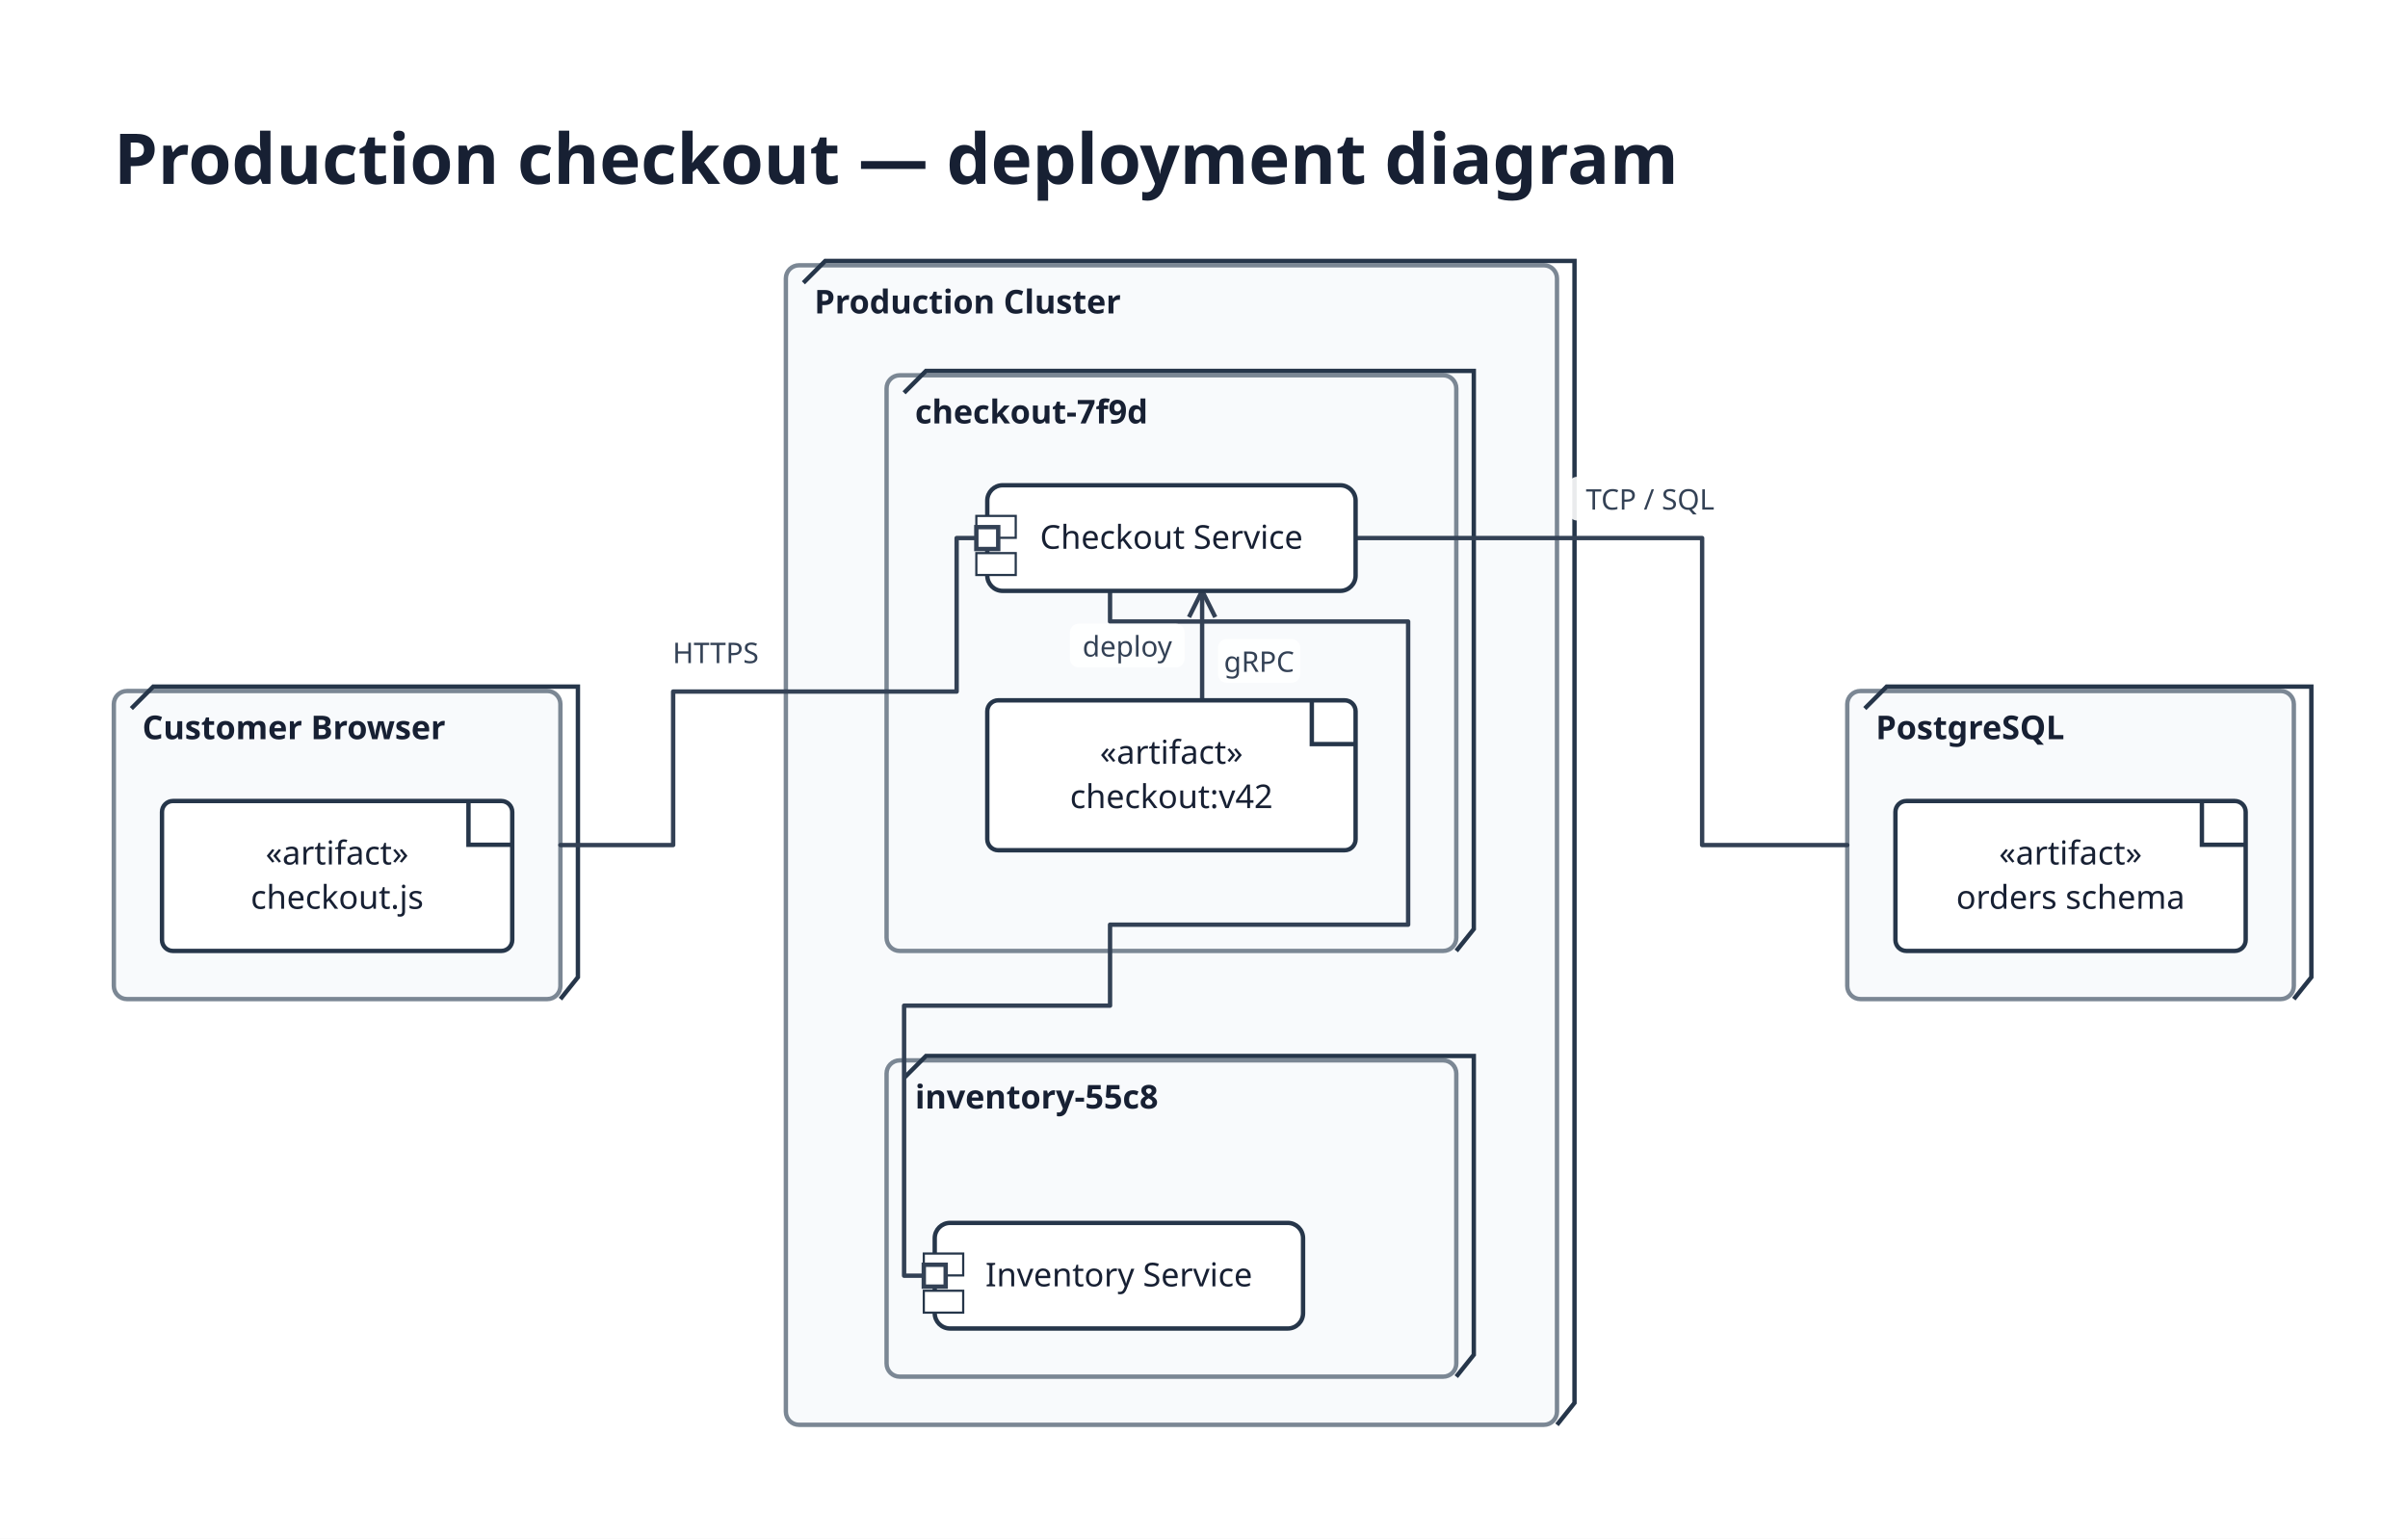
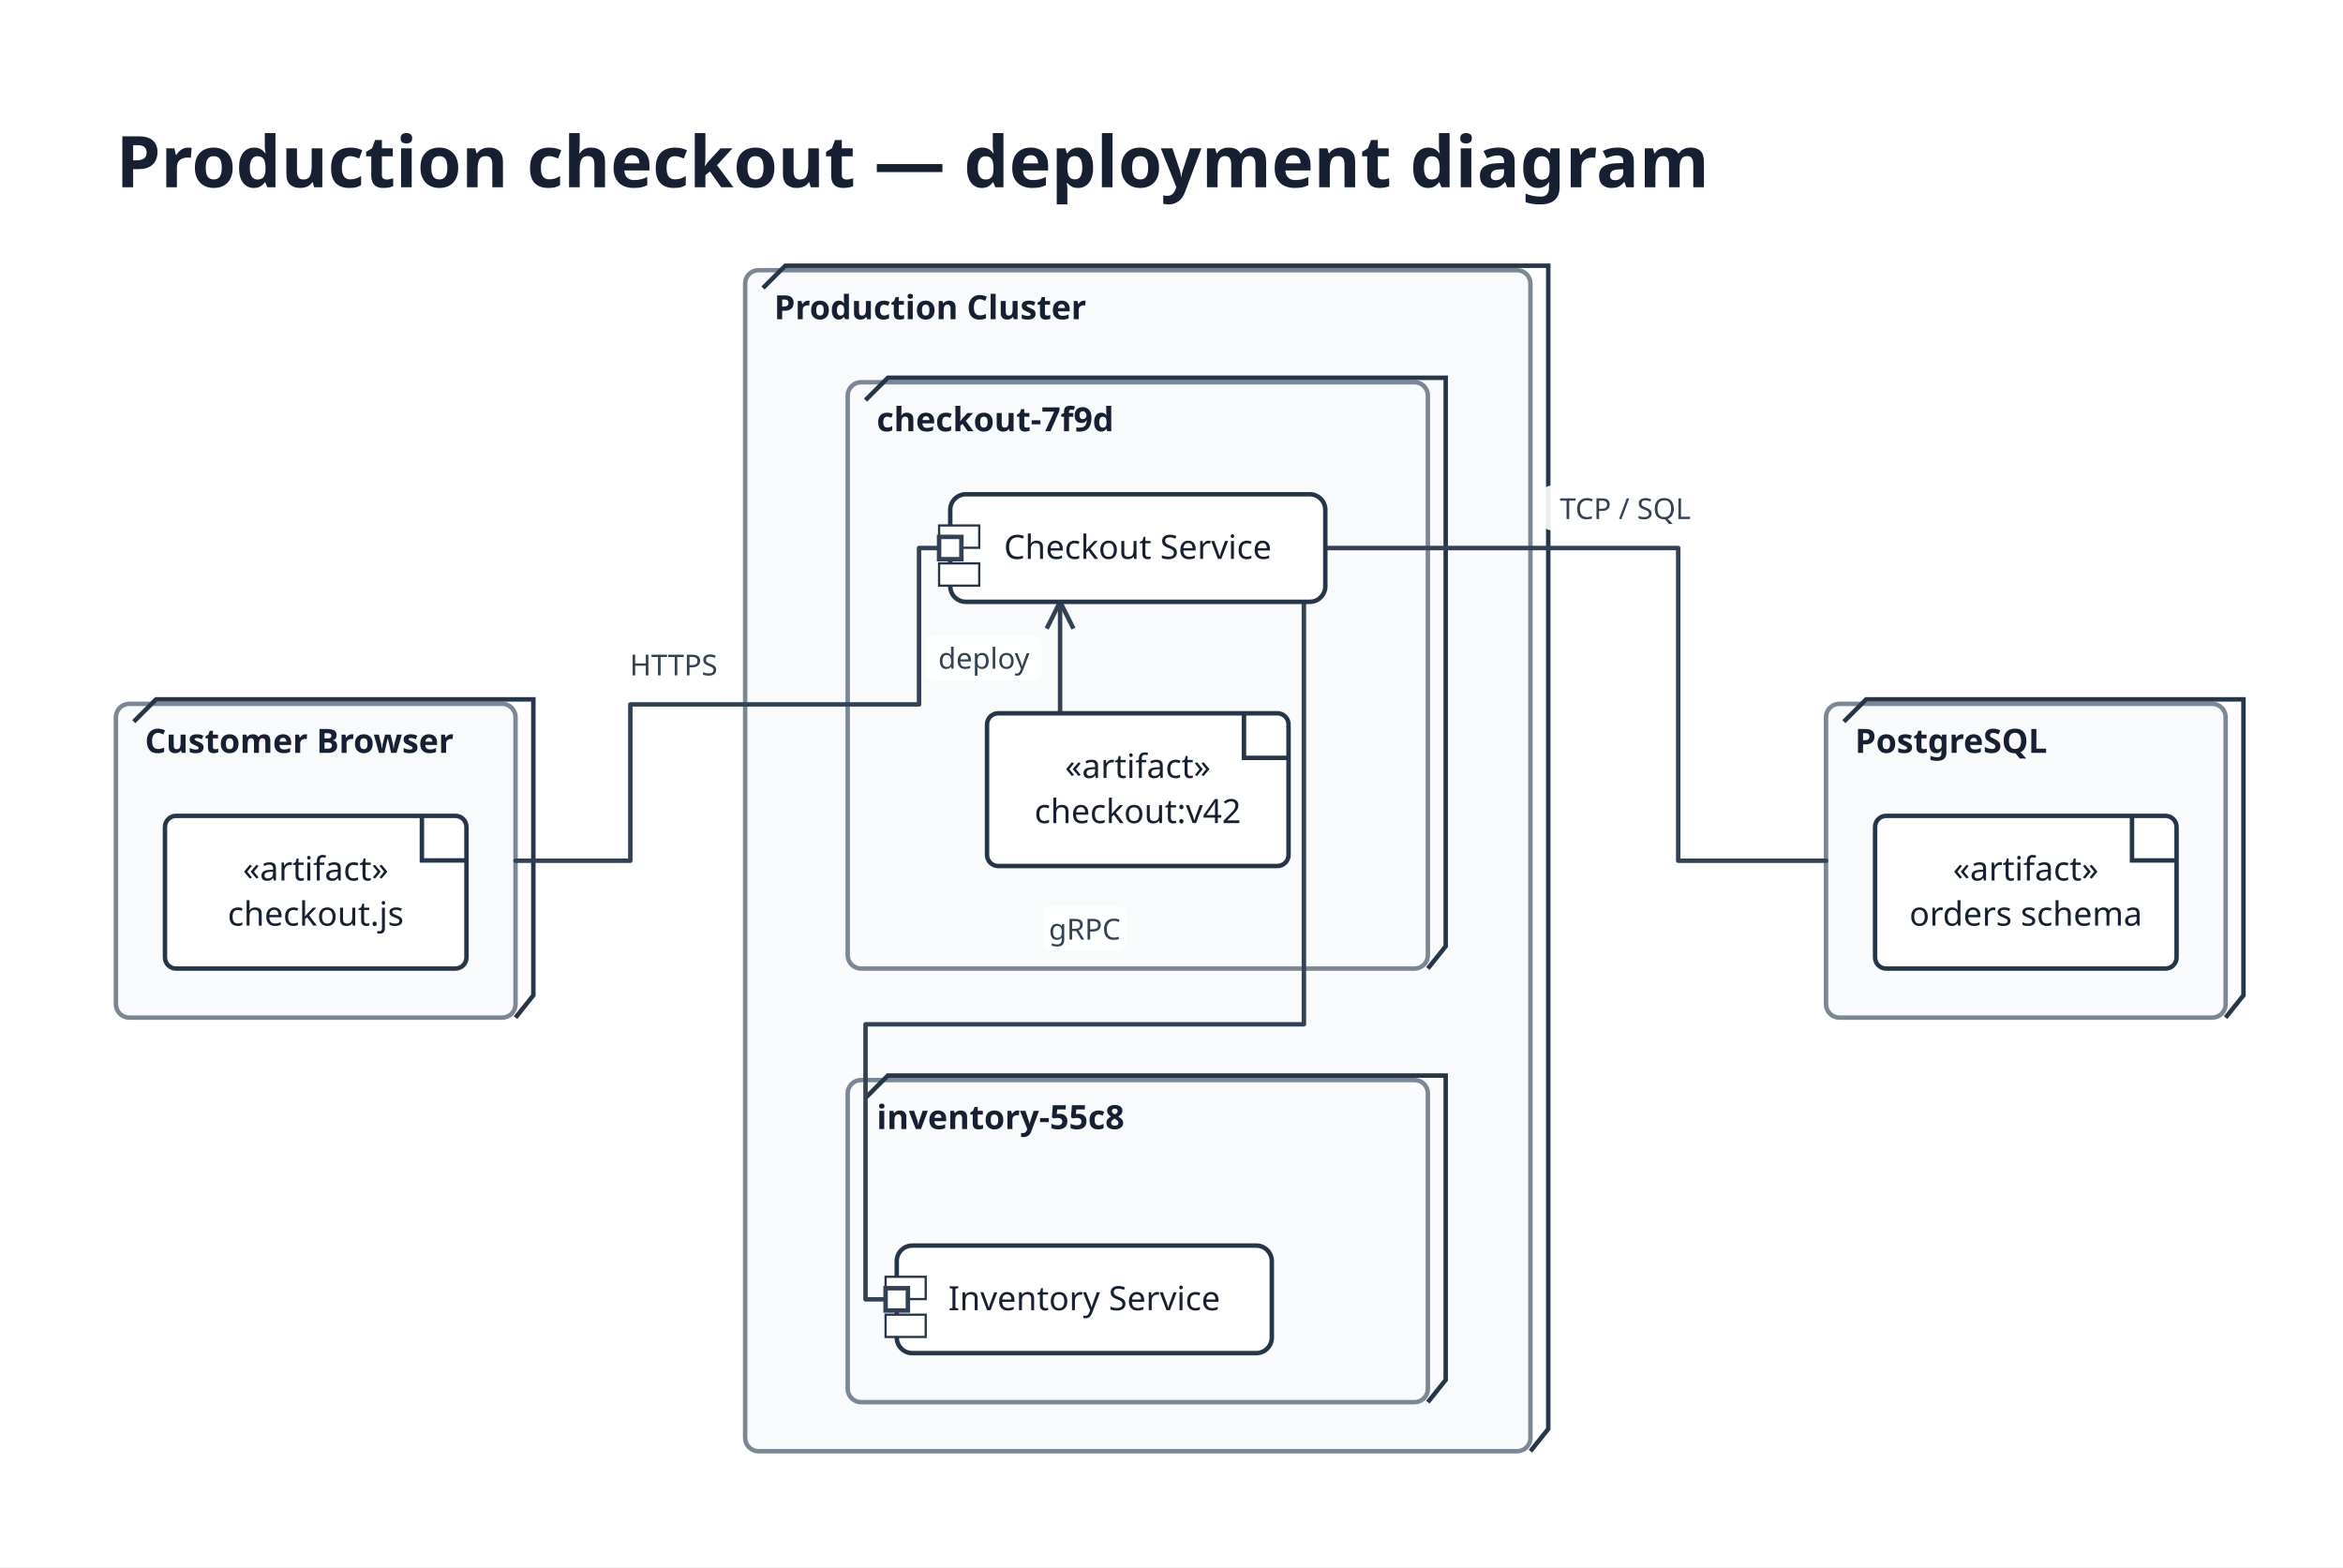
- <svg xmlns="http://www.w3.org/2000/svg" width="1100" height="703" viewBox="0 0 1100 703" role="img" aria-label="uml-deployment-example">
+ <svg xmlns="http://www.w3.org/2000/svg" width="1051" height="703" viewBox="0 0 1051 703" role="img" aria-label="uml-deployment-example">
  <rect width="100%" height="100%" fill="#ffffff" />
  <g id="boundaries">
    <g>
-       <rect x="52" y="315.7" width="204" height="140.75" rx="6" fill="#f8fafc" stroke="#7b8794" stroke-width="2" />
-       <path d="M 60 323.7 L 70 313.7 H 264 V 446.45 L 256 456.45" fill="none" stroke="#26364a" stroke-width="2" />
+       <rect x="52" y="315.7" width="179.25" height="140.75" rx="6" fill="#f8fafc" stroke="#7b8794" stroke-width="2" />
+       <path d="M 60 323.7 L 70 313.7 H 239.25 V 446.45 L 231.25 456.45" fill="none" stroke="#26364a" stroke-width="2" />
    </g>
    <g>
-       <rect x="359" y="121.2" width="352.25" height="529.75" rx="6" fill="#f8fafc" stroke="#7b8794" stroke-width="2" />
-       <path d="M 367 129.2 L 377 119.2 H 719.25 V 640.95 L 711.25 650.95" fill="none" stroke="#26364a" stroke-width="2" />
+       <rect x="334.25" y="121.2" width="352.25" height="529.75" rx="6" fill="#f8fafc" stroke="#7b8794" stroke-width="2" />
+       <path d="M 342.25 129.2 L 352.25 119.2 H 694.5 V 640.95 L 686.5 650.95" fill="none" stroke="#26364a" stroke-width="2" />
    </g>
    <g>
-       <rect x="843.85" y="315.7" width="204" height="140.75" rx="6" fill="#f8fafc" stroke="#7b8794" stroke-width="2" />
-       <path d="M 851.85 323.7 L 861.85 313.7 H 1055.85 V 446.45 L 1047.85 456.45" fill="none" stroke="#26364a" stroke-width="2" />
+       <rect x="819.1" y="315.7" width="179.25" height="140.75" rx="6" fill="#f8fafc" stroke="#7b8794" stroke-width="2" />
+       <path d="M 827.1 323.7 L 837.1 313.7 H 1006.35 V 446.45 L 998.35 456.45" fill="none" stroke="#26364a" stroke-width="2" />
    </g>
    <g>
-       <rect x="405" y="171.45" width="260.25" height="263" rx="6" fill="#f8fafc" stroke="#7b8794" stroke-width="2" />
-       <path d="M 413 179.45 L 423 169.45 H 673.25 V 424.45 L 665.25 434.45" fill="none" stroke="#26364a" stroke-width="2" />
+       <rect x="380.25" y="171.45" width="260.25" height="263" rx="6" fill="#f8fafc" stroke="#7b8794" stroke-width="2" />
+       <path d="M 388.25 179.45 L 398.25 169.45 H 648.5 V 424.45 L 640.5 434.45" fill="none" stroke="#26364a" stroke-width="2" />
    </g>
    <g>
-       <rect x="405" y="484.45" width="260.25" height="144.5" rx="6" fill="#f8fafc" stroke="#7b8794" stroke-width="2" />
-       <path d="M 413 492.45 L 423 482.45 H 673.25 V 618.95 L 665.25 628.95" fill="none" stroke="#26364a" stroke-width="2" />
+       <rect x="380.25" y="484.45" width="260.25" height="144.5" rx="6" fill="#f8fafc" stroke="#7b8794" stroke-width="2" />
+       <path d="M 388.25 492.45 L 398.25 482.45 H 648.5 V 618.95 L 640.5 628.95" fill="none" stroke="#26364a" stroke-width="2" />
    </g>
  </g>
  <g id="corridor-dividers" />
  <g id="lines">
    <g data-line="browser-checkout">
-       <polyline points="256,386.075 307.5,386.075 307.5,315.95 437,315.95 437,245.825 451,245.825" fill="none" stroke="#334155" stroke-width="2" stroke-linejoin="round" stroke-linecap="round" />
+       <polyline points="231.25,386.075 282.75,386.075 282.75,315.95 412.25,315.95 412.25,245.825 426.25,245.825" fill="none" stroke="#334155" stroke-width="2" stroke-linejoin="round" stroke-linecap="round" />
    </g>
    <g data-line="checkout-inventory">
-       <polyline points="507.083,269.95 507.083,283.95 643.25,283.95 643.25,422.45 507.083,422.45 507.083,459.45 413,459.45 413,582.825 427,582.825" fill="none" stroke="#334155" stroke-width="2" stroke-linejoin="round" stroke-linecap="round" />
+       <polyline points="584.886,269.95 584.886,459.45 388.25,459.45 388.25,582.825 402.25,582.825" fill="none" stroke="#334155" stroke-width="2" stroke-linejoin="round" stroke-linecap="round" />
    </g>
    <g data-line="checkout-database">
-       <polyline points="619.25,245.825 777.55,245.825 777.55,386.075 843.85,386.075" fill="none" stroke="#334155" stroke-width="2" stroke-linejoin="round" stroke-linecap="round" />
+       <polyline points="594.5,245.825 752.8,245.825 752.8,386.075 819.1,386.075" fill="none" stroke="#334155" stroke-width="2" stroke-linejoin="round" stroke-linecap="round" />
    </g>
    <g data-line="image-deploys-checkout">
-       <polyline points="549.146,319.95 549.146,269.95" fill="none" stroke="#334155" stroke-width="2" stroke-linejoin="round" stroke-linecap="round" />
-       <path d="M 555.146 281.95 L 549.146 269.95 L 543.146 281.95" fill="none" stroke="#334155" stroke-width="2" stroke-linejoin="round" />
+       <polyline points="475.523,319.95 475.523,269.95" fill="none" stroke="#334155" stroke-width="2" stroke-linejoin="round" stroke-linecap="round" />
+       <path d="M 481.523 281.95 L 475.523 269.95 L 469.523 281.95" fill="none" stroke="#334155" stroke-width="2" stroke-linejoin="round" />
    </g>
  </g>
  <g id="objects">
    <g>
-       <rect x="74" y="365.95" width="160" height="68.5" rx="5" fill="#ffffff" stroke="#26364a" stroke-width="2" />
-       <path d="M 214 365.95 V 385.95 H 234" fill="none" stroke="#26364a" stroke-width="2" />
+       <rect x="74" y="365.95" width="135.25" height="68.5" rx="5" fill="#ffffff" stroke="#26364a" stroke-width="2" />
+       <path d="M 189.25 365.95 V 385.95 H 209.25" fill="none" stroke="#26364a" stroke-width="2" />
    </g>
    <g>
-       <rect x="451" y="221.7" width="168.25" height="48.25" rx="7" fill="#ffffff" stroke="#26364a" stroke-width="2" />
-       <rect x="446" y="235.7" width="18" height="10" fill="white" stroke="#26364a" />
-       <rect x="446" y="252.7" width="18" height="10" fill="white" stroke="#26364a" />
+       <rect x="426.25" y="221.7" width="168.25" height="48.25" rx="7" fill="#ffffff" stroke="#26364a" stroke-width="2" />
+       <rect x="421.25" y="235.7" width="18" height="10" fill="white" stroke="#26364a" />
+       <rect x="421.25" y="252.7" width="18" height="10" fill="white" stroke="#26364a" />
    </g>
    <g>
-       <rect x="451" y="319.95" width="168.25" height="68.5" rx="5" fill="#ffffff" stroke="#26364a" stroke-width="2" />
-       <path d="M 599.25 319.95 V 339.95 H 619.25" fill="none" stroke="#26364a" stroke-width="2" />
+       <rect x="442.75" y="319.95" width="135.25" height="68.5" rx="5" fill="#ffffff" stroke="#26364a" stroke-width="2" />
+       <path d="M 558 319.95 V 339.95 H 578" fill="none" stroke="#26364a" stroke-width="2" />
    </g>
    <g>
-       <rect x="427" y="558.7" width="168.25" height="48.25" rx="7" fill="#ffffff" stroke="#26364a" stroke-width="2" />
-       <rect x="422" y="572.7" width="18" height="10" fill="white" stroke="#26364a" />
-       <rect x="422" y="589.7" width="18" height="10" fill="white" stroke="#26364a" />
+       <rect x="402.25" y="558.7" width="168.25" height="48.25" rx="7" fill="#ffffff" stroke="#26364a" stroke-width="2" />
+       <rect x="397.25" y="572.7" width="18" height="10" fill="white" stroke="#26364a" />
+       <rect x="397.25" y="589.7" width="18" height="10" fill="white" stroke="#26364a" />
    </g>
    <g>
-       <rect x="865.85" y="365.95" width="160" height="68.5" rx="5" fill="#ffffff" stroke="#26364a" stroke-width="2" />
-       <path d="M 1005.85 365.95 V 385.95 H 1025.85" fill="none" stroke="#26364a" stroke-width="2" />
+       <rect x="841.1" y="365.95" width="135.25" height="68.5" rx="5" fill="#ffffff" stroke="#26364a" stroke-width="2" />
+       <path d="M 956.35 365.95 V 385.95 H 976.35" fill="none" stroke="#26364a" stroke-width="2" />
    </g>
  </g>
  <g id="ports">
-     <rect x="446" y="240.825" width="10" height="10" fill="white" stroke="#334155" stroke-width="2" />
-     <rect x="422" y="577.825" width="10" height="10" fill="white" stroke="#334155" stroke-width="2" />
+     <rect x="421.25" y="240.825" width="10" height="10" fill="white" stroke="#334155" stroke-width="2" />
+     <rect x="397.25" y="577.825" width="10" height="10" fill="white" stroke="#334155" stroke-width="2" />
  </g>
  <g id="text">
    <text x="52" y="84" text-anchor="start" fill="#172033" font-family="ui-rounded, 'Comic Sans MS', sans-serif" font-size="32" font-weight="700">Production checkout — deployment diagram</text>
    <text x="65" y="337.7" text-anchor="start" fill="#172033" font-family="ui-rounded, 'Comic Sans MS', sans-serif" font-size="15" font-weight="700">Customer Browser</text>
-     <text x="154" y="394.95" text-anchor="middle" fill="#172033" font-family="ui-rounded, 'Comic Sans MS', sans-serif" font-size="15" font-weight="450">«artifact»</text>
-     <text x="154" y="415.2" text-anchor="middle" fill="#172033" font-family="ui-rounded, 'Comic Sans MS', sans-serif" font-size="15" font-weight="450">checkout.js</text>
-     <text x="372" y="143.2" text-anchor="start" fill="#172033" font-family="ui-rounded, 'Comic Sans MS', sans-serif" font-size="15" font-weight="700">Production Cluster</text>
-     <text x="418" y="193.45" text-anchor="start" fill="#172033" font-family="ui-rounded, 'Comic Sans MS', sans-serif" font-size="15" font-weight="700">checkout-7f9d</text>
-     <text x="535.125" y="250.7" text-anchor="middle" fill="#172033" font-family="ui-rounded, 'Comic Sans MS', sans-serif" font-size="15" font-weight="450">Checkout Service</text>
-     <text x="535.125" y="348.95" text-anchor="middle" fill="#172033" font-family="ui-rounded, 'Comic Sans MS', sans-serif" font-size="15" font-weight="450">«artifact»</text>
-     <text x="535.125" y="369.2" text-anchor="middle" fill="#172033" font-family="ui-rounded, 'Comic Sans MS', sans-serif" font-size="15" font-weight="450">checkout:v42</text>
-     <text x="418" y="506.45" text-anchor="start" fill="#172033" font-family="ui-rounded, 'Comic Sans MS', sans-serif" font-size="15" font-weight="700">inventory-55c8</text>
-     <text x="511.125" y="587.7" text-anchor="middle" fill="#172033" font-family="ui-rounded, 'Comic Sans MS', sans-serif" font-size="15" font-weight="450">Inventory Service</text>
-     <text x="856.85" y="337.7" text-anchor="start" fill="#172033" font-family="ui-rounded, 'Comic Sans MS', sans-serif" font-size="15" font-weight="700">PostgreSQL</text>
-     <text x="945.85" y="394.95" text-anchor="middle" fill="#172033" font-family="ui-rounded, 'Comic Sans MS', sans-serif" font-size="15" font-weight="450">«artifact»</text>
-     <text x="945.85" y="415.2" text-anchor="middle" fill="#172033" font-family="ui-rounded, 'Comic Sans MS', sans-serif" font-size="15" font-weight="450">orders schema</text>
+     <text x="141.625" y="394.95" text-anchor="middle" fill="#172033" font-family="ui-rounded, 'Comic Sans MS', sans-serif" font-size="15" font-weight="450">«artifact»</text>
+     <text x="141.625" y="415.2" text-anchor="middle" fill="#172033" font-family="ui-rounded, 'Comic Sans MS', sans-serif" font-size="15" font-weight="450">checkout.js</text>
+     <text x="347.25" y="143.2" text-anchor="start" fill="#172033" font-family="ui-rounded, 'Comic Sans MS', sans-serif" font-size="15" font-weight="700">Production Cluster</text>
+     <text x="393.25" y="193.45" text-anchor="start" fill="#172033" font-family="ui-rounded, 'Comic Sans MS', sans-serif" font-size="15" font-weight="700">checkout-7f9d</text>
+     <text x="510.375" y="250.7" text-anchor="middle" fill="#172033" font-family="ui-rounded, 'Comic Sans MS', sans-serif" font-size="15" font-weight="450">Checkout Service</text>
+     <text x="510.375" y="348.95" text-anchor="middle" fill="#172033" font-family="ui-rounded, 'Comic Sans MS', sans-serif" font-size="15" font-weight="450">«artifact»</text>
+     <text x="510.375" y="369.2" text-anchor="middle" fill="#172033" font-family="ui-rounded, 'Comic Sans MS', sans-serif" font-size="15" font-weight="450">checkout:v42</text>
+     <text x="393.25" y="506.45" text-anchor="start" fill="#172033" font-family="ui-rounded, 'Comic Sans MS', sans-serif" font-size="15" font-weight="700">inventory-55c8</text>
+     <text x="486.375" y="587.7" text-anchor="middle" fill="#172033" font-family="ui-rounded, 'Comic Sans MS', sans-serif" font-size="15" font-weight="450">Inventory Service</text>
+     <text x="832.1" y="337.7" text-anchor="start" fill="#172033" font-family="ui-rounded, 'Comic Sans MS', sans-serif" font-size="15" font-weight="700">PostgreSQL</text>
+     <text x="908.725" y="394.95" text-anchor="middle" fill="#172033" font-family="ui-rounded, 'Comic Sans MS', sans-serif" font-size="15" font-weight="450">«artifact»</text>
+     <text x="908.725" y="415.2" text-anchor="middle" fill="#172033" font-family="ui-rounded, 'Comic Sans MS', sans-serif" font-size="15" font-weight="450">orders schema</text>
    <g>
-       <rect x="304.425" y="287.95" width="45" height="20" rx="4" fill="#ffffff" fill-opacity=".9" />
-       <text x="326.925" y="302.95" text-anchor="middle" font-family="ui-rounded, sans-serif" font-size="13" fill="#334155">HTTPS</text>
+       <rect x="279.675" y="287.95" width="45" height="20" rx="4" fill="#ffffff" fill-opacity=".9" />
+       <text x="302.175" y="302.95" text-anchor="middle" font-family="ui-rounded, sans-serif" font-size="13" fill="#334155">HTTPS</text>
    </g>
    <g>
-       <rect x="556.367" y="291.95" width="37.6" height="20" rx="4" fill="#ffffff" fill-opacity=".9" />
-       <text x="575.167" y="306.95" text-anchor="middle" font-family="ui-rounded, sans-serif" font-size="13" fill="#334155">gRPC</text>
+       <rect x="467.768" y="406.45" width="37.6" height="20" rx="4" fill="#ffffff" fill-opacity=".9" />
+       <text x="486.568" y="421.45" text-anchor="middle" font-family="ui-rounded, sans-serif" font-size="13" fill="#334155">gRPC</text>
    </g>
    <g>
-       <rect x="716.505" y="217.825" width="74.6" height="20" rx="4" fill="#ffffff" fill-opacity=".9" />
-       <text x="753.805" y="232.825" text-anchor="middle" font-family="ui-rounded, sans-serif" font-size="13" fill="#334155">TCP / SQL</text>
+       <rect x="691.755" y="217.825" width="74.6" height="20" rx="4" fill="#ffffff" fill-opacity=".9" />
+       <text x="729.055" y="232.825" text-anchor="middle" font-family="ui-rounded, sans-serif" font-size="13" fill="#334155">TCP / SQL</text>
    </g>
    <g>
-       <rect x="488.746" y="284.95" width="52.4" height="20" rx="4" fill="#ffffff" fill-opacity=".9" />
-       <text x="514.946" y="299.95" text-anchor="middle" font-family="ui-rounded, sans-serif" font-size="13" fill="#334155">deploy</text>
+       <rect x="415.123" y="284.95" width="52.4" height="20" rx="4" fill="#ffffff" fill-opacity=".9" />
+       <text x="441.323" y="299.95" text-anchor="middle" font-family="ui-rounded, sans-serif" font-size="13" fill="#334155">deploy</text>
    </g>
  </g>
</svg>
